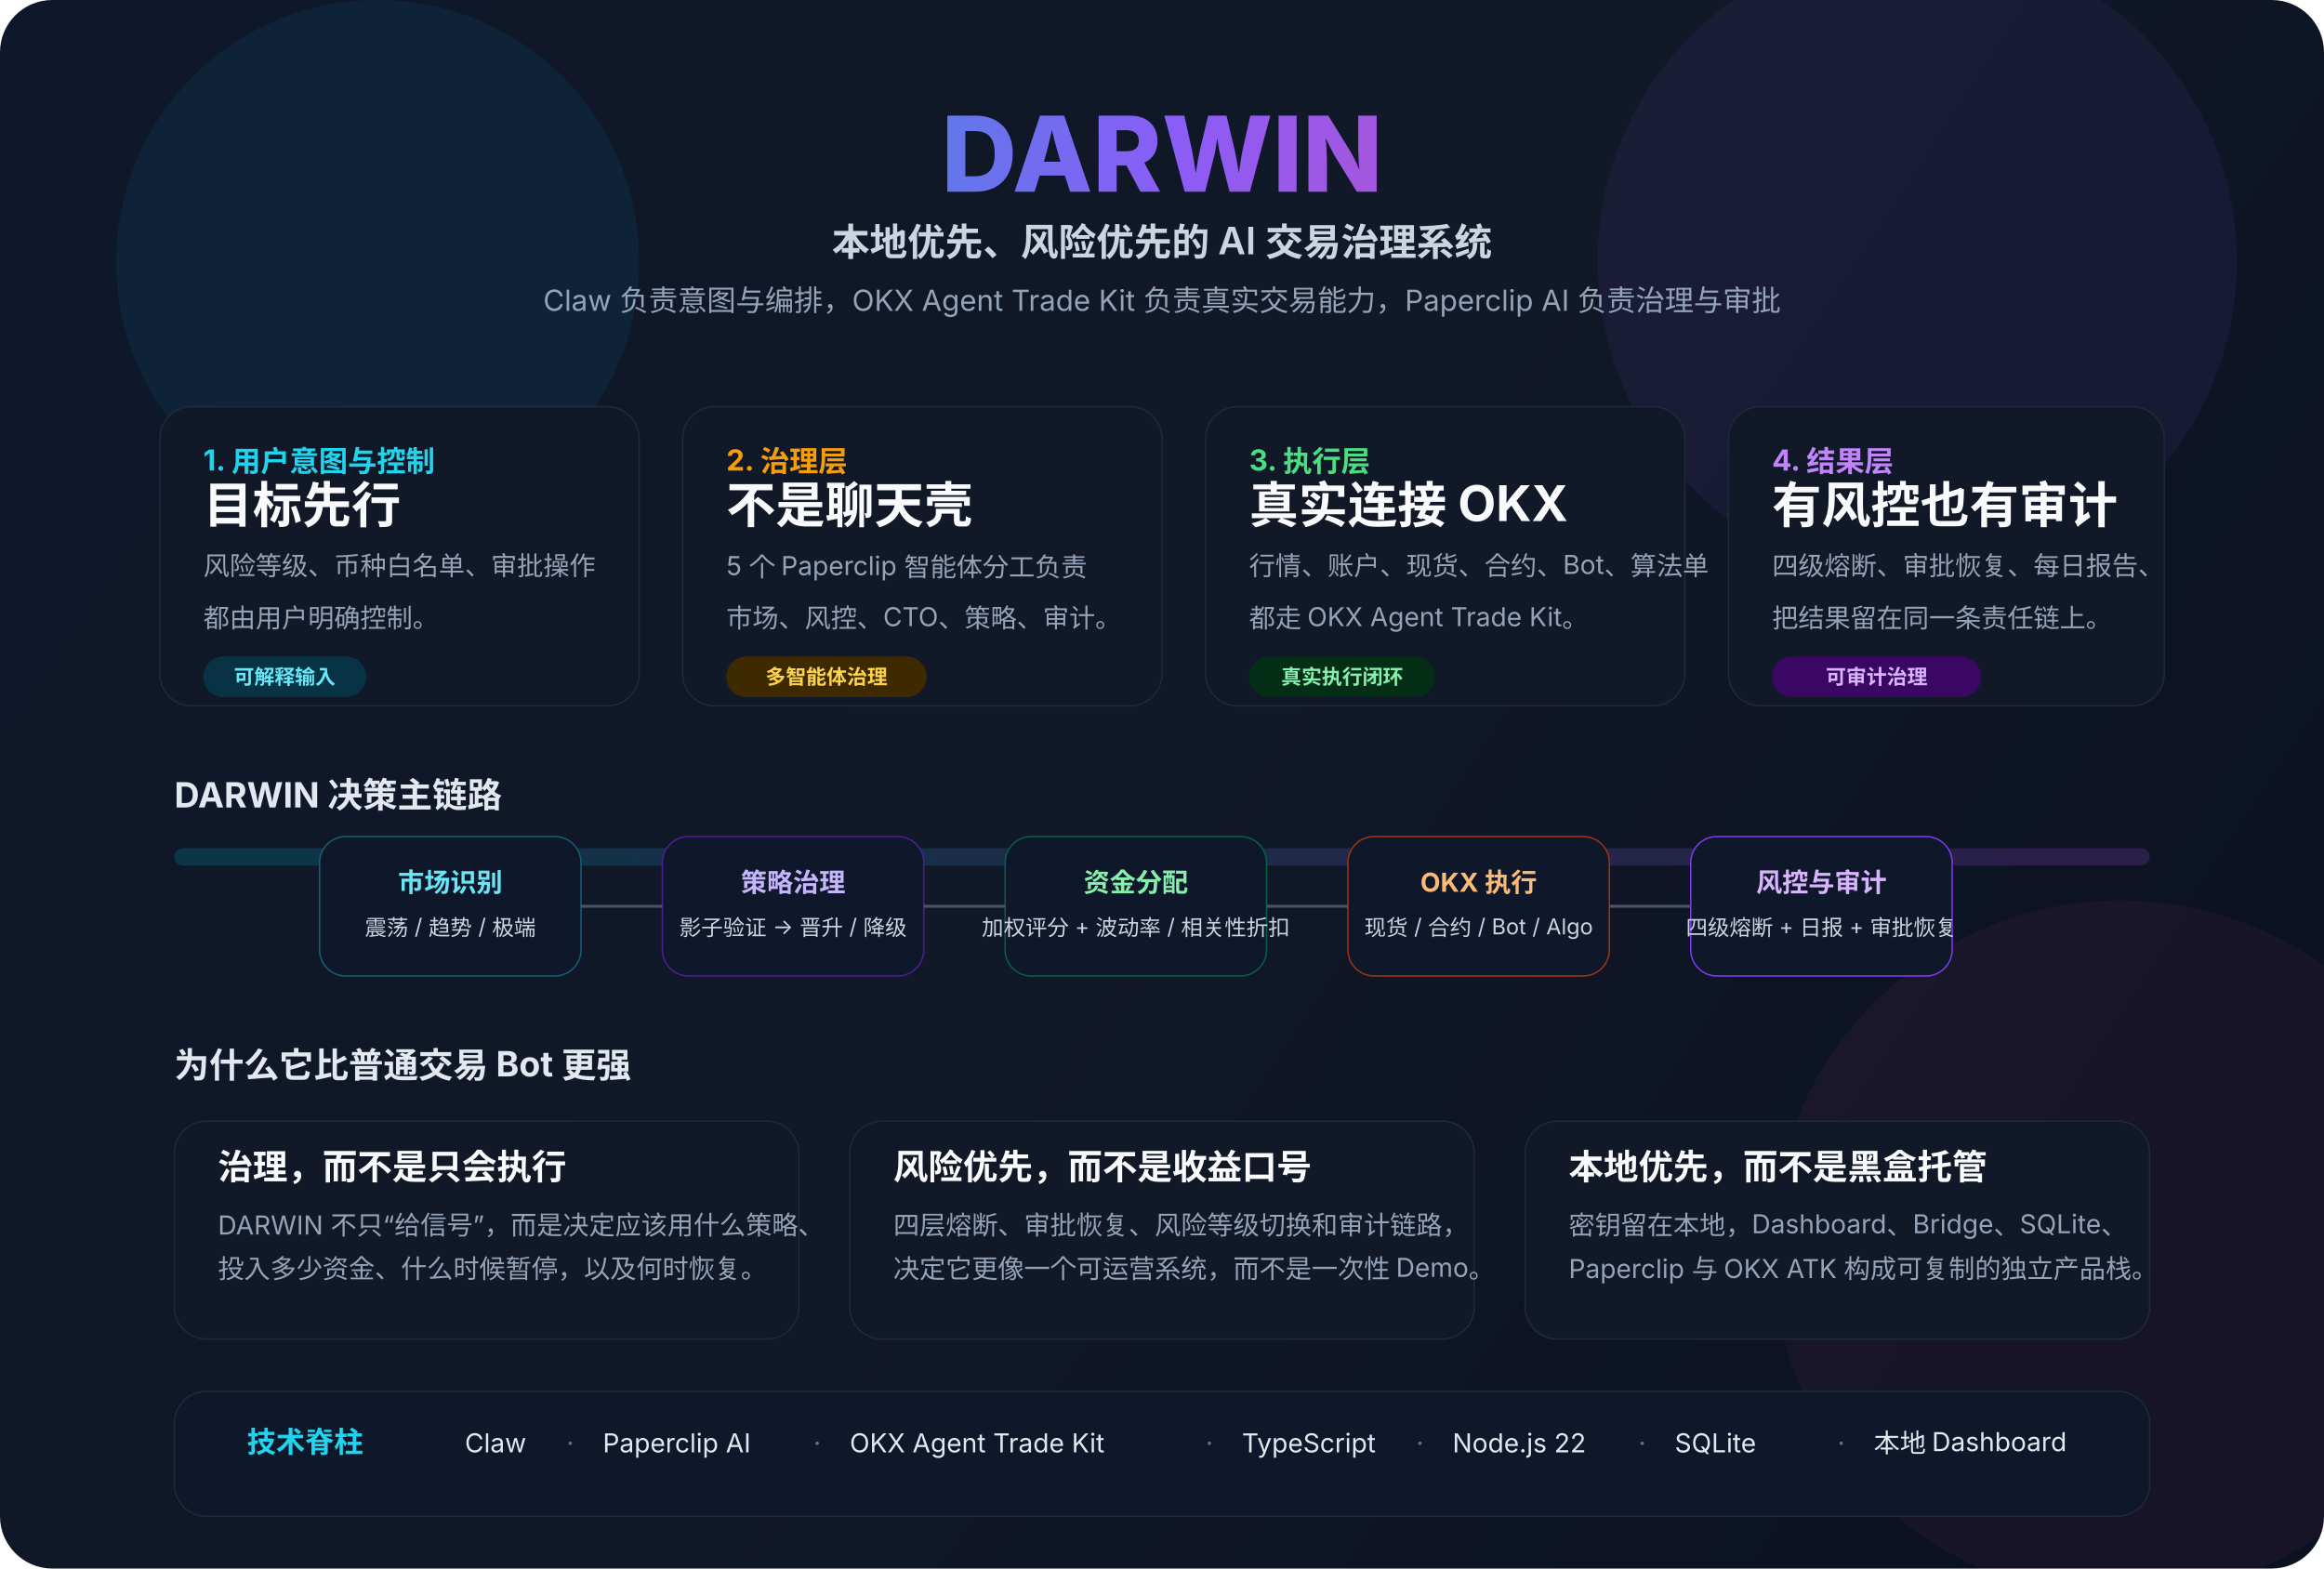
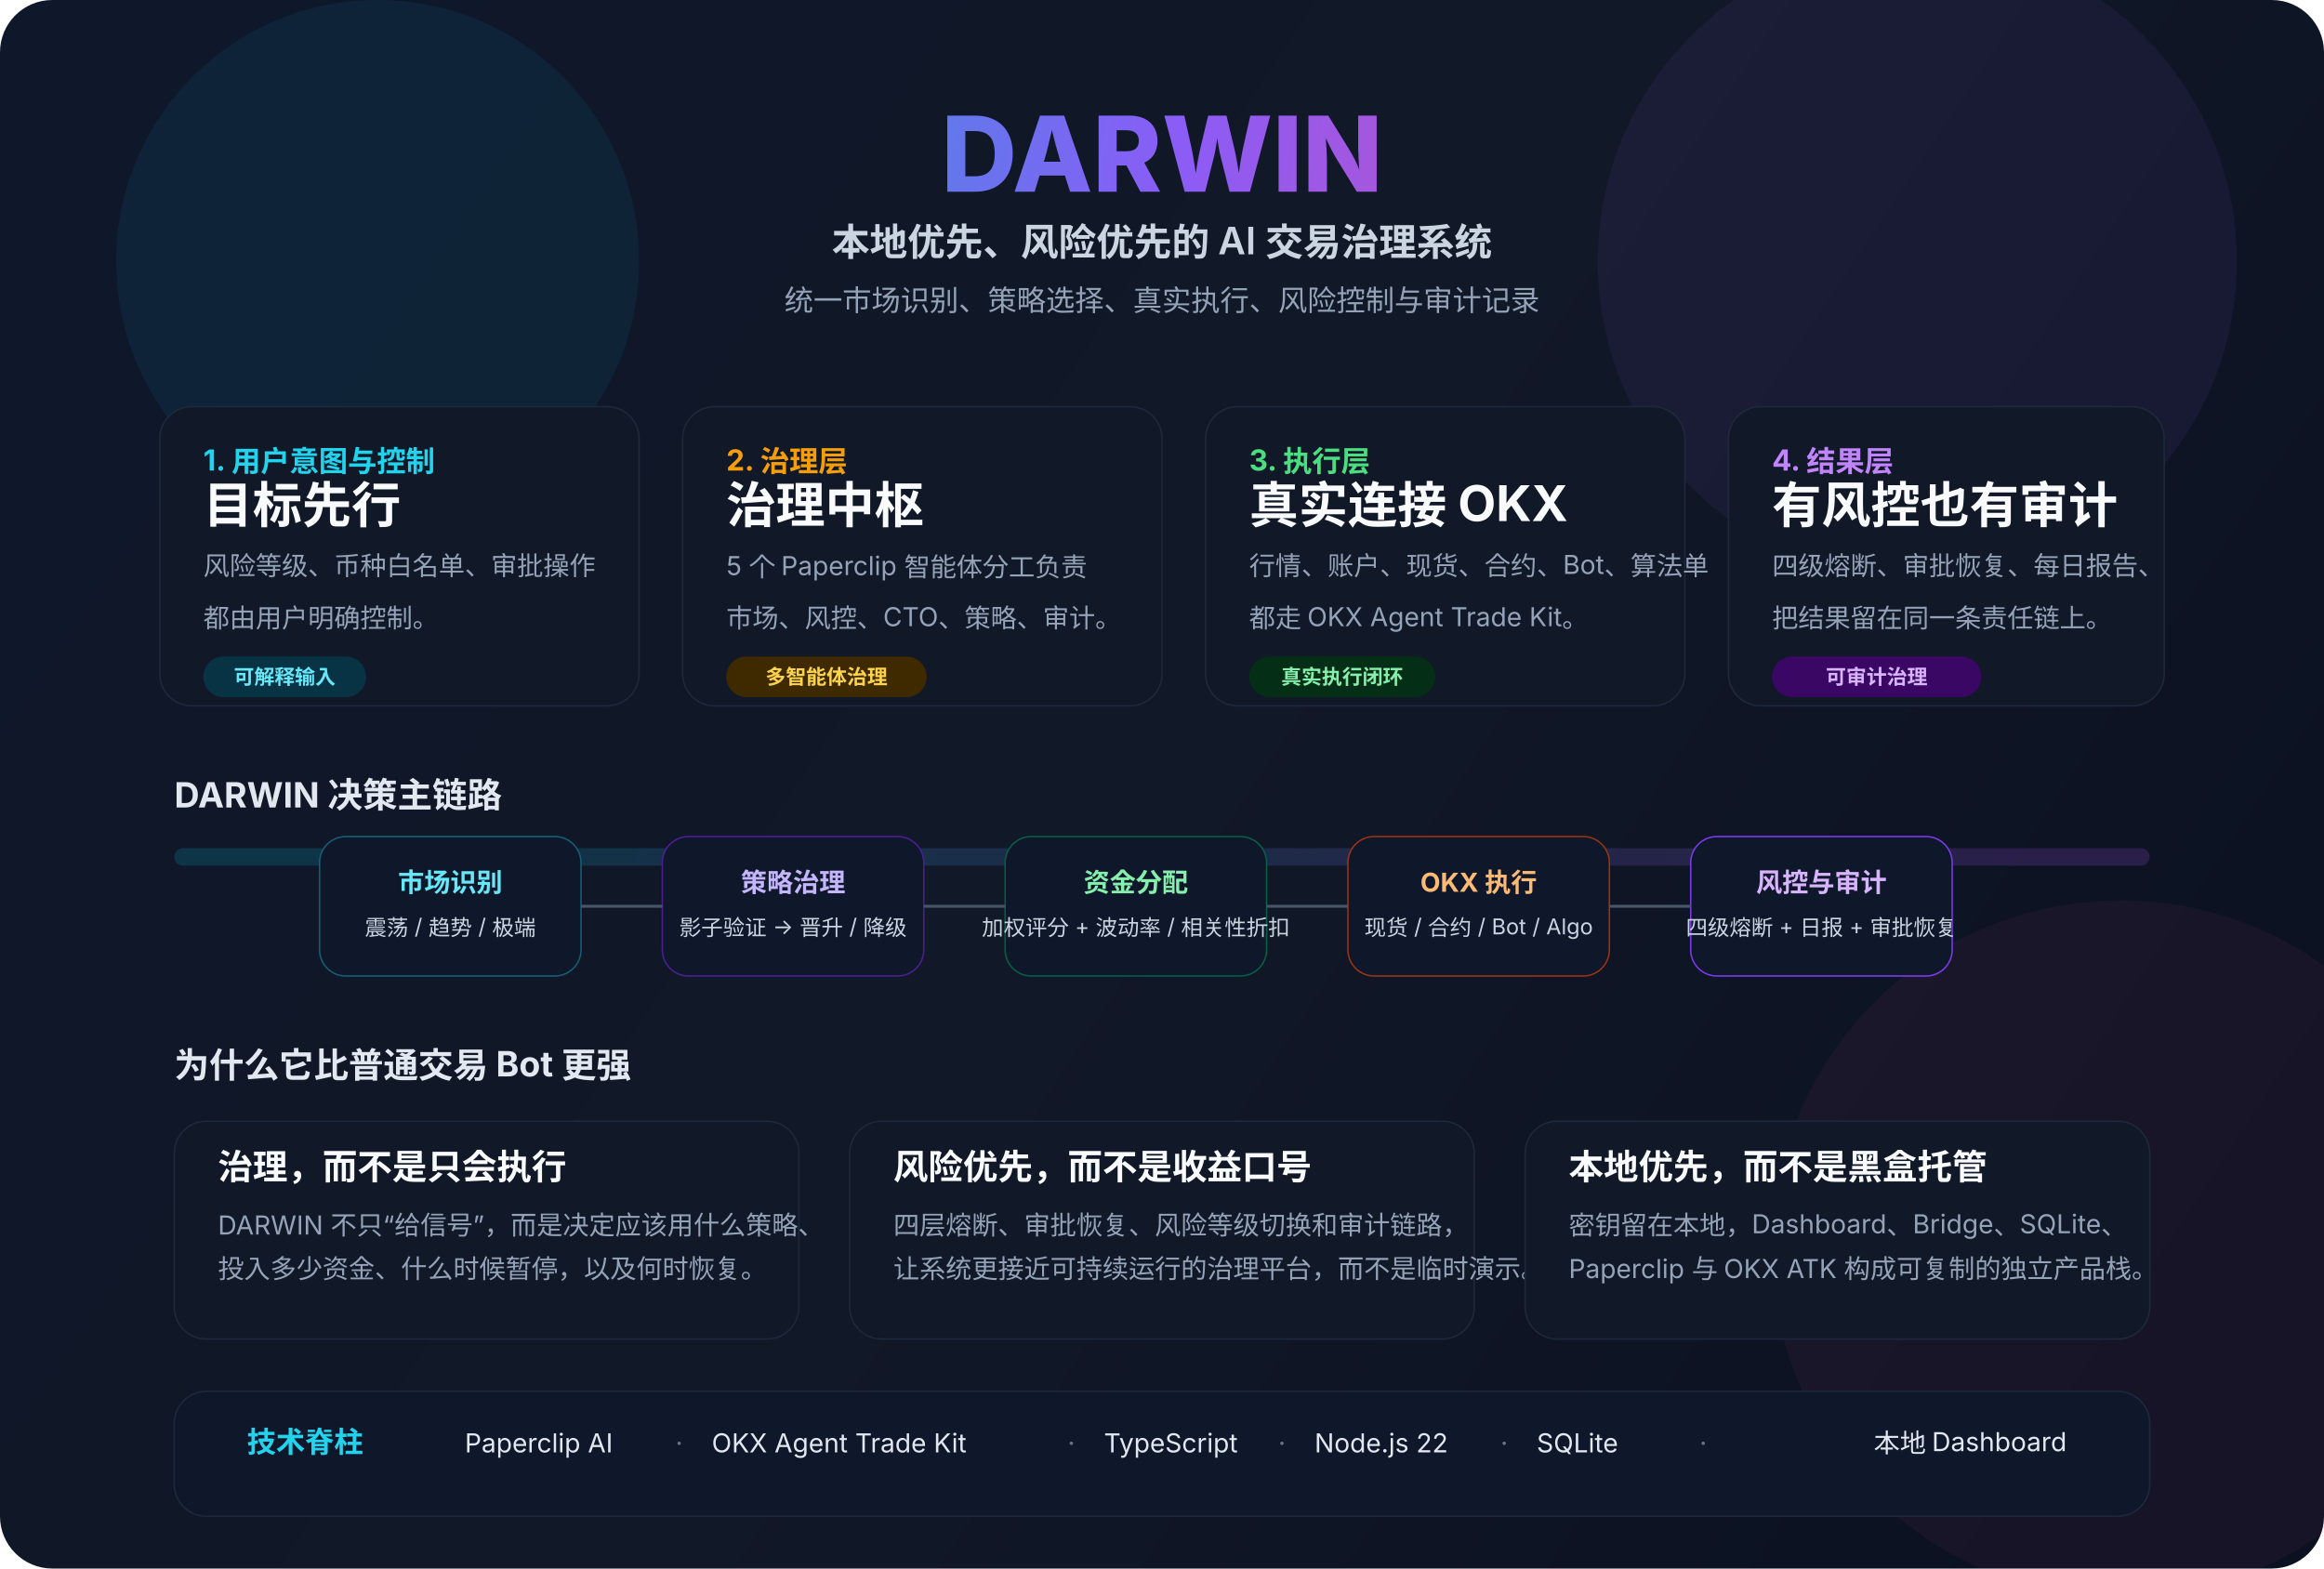
<svg xmlns="http://www.w3.org/2000/svg" width="1600" height="1080" viewBox="0 0 1600 1080" fill="none">
  <defs>
    <linearGradient id="bg" x1="120" y1="80" x2="1480" y2="980" gradientUnits="userSpaceOnUse">
      <stop stop-color="#0F172A" />
      <stop offset="0.5" stop-color="#111827" />
      <stop offset="1" stop-color="#0B1120" />
    </linearGradient>
    <linearGradient id="hero" x1="280" y1="120" x2="1320" y2="260" gradientUnits="userSpaceOnUse">
      <stop stop-color="#06B6D4" />
      <stop offset="0.5" stop-color="#8B5CF6" />
      <stop offset="1" stop-color="#EC4899" />
    </linearGradient>
    <linearGradient id="rail" x1="220" y1="520" x2="1380" y2="520" gradientUnits="userSpaceOnUse">
      <stop stop-color="#06B6D4" />
      <stop offset="1" stop-color="#A855F7" />
    </linearGradient>
    <filter id="glow">
      <feGaussianBlur stdDeviation="18" result="blur" />
      <feMerge>
        <feMergeNode in="blur" />
        <feMergeNode in="SourceGraphic" />
      </feMerge>
    </filter>
  </defs>
  <rect width="1600" height="1080" rx="36" fill="url(#bg)" />
  <circle cx="1320" cy="180" r="220" fill="#8B5CF6" opacity="0.08" />
  <circle cx="260" cy="180" r="180" fill="#06B6D4" opacity="0.08" />
  <circle cx="1460" cy="860" r="240" fill="#EC4899" opacity="0.06" />
  <text x="800" y="132" text-anchor="middle" fill="url(#hero)" font-size="72" font-weight="800" font-family="Inter, Arial, sans-serif">DARWIN</text>
  <text x="800" y="176" text-anchor="middle" fill="#CBD5E1" font-size="26" font-weight="600" font-family="Inter, Arial, sans-serif">本地优先、风险优先的 AI 交易治理系统</text>
-   <text x="800" y="214" text-anchor="middle" fill="#94A3B8" font-size="20" font-family="Inter, Arial, sans-serif">Claw 负责意图与编排，OKX Agent Trade Kit 负责真实交易能力，Paperclip AI 负责治理与审批</text>
+   <text x="800" y="214" text-anchor="middle" fill="#94A3B8" font-size="20" font-family="Inter, Arial, sans-serif">统一市场识别、策略选择、真实执行、风险控制与审计记录</text>
  <rect x="110" y="280" width="330" height="206" rx="22" fill="#111827" stroke="#1E293B" />
  <text x="140" y="324" fill="#22D3EE" font-size="20" font-weight="700" font-family="Inter, Arial, sans-serif">1. 用户意图与控制</text>
  <text x="140" y="360" fill="#F8FAFC" font-size="34" font-weight="700" font-family="Inter, Arial, sans-serif">目标先行</text>
  <text x="140" y="396" fill="#94A3B8" font-size="18" font-family="Inter, Arial, sans-serif">风险等级、币种白名单、审批操作</text>
  <text x="140" y="432" fill="#94A3B8" font-size="18" font-family="Inter, Arial, sans-serif">都由用户明确控制。</text>
  <rect x="140" y="452" width="112" height="28" rx="14" fill="#083344" />
  <text x="196" y="471" text-anchor="middle" fill="#67E8F9" font-size="14" font-weight="700" font-family="Inter, Arial, sans-serif">可解释输入</text>
  <rect x="470" y="280" width="330" height="206" rx="22" fill="#111827" stroke="#1E293B" />
  <text x="500" y="324" fill="#F59E0B" font-size="20" font-weight="700" font-family="Inter, Arial, sans-serif">2. 治理层</text>
-   <text x="500" y="360" fill="#F8FAFC" font-size="34" font-weight="700" font-family="Inter, Arial, sans-serif">不是聊天壳</text>
+   <text x="500" y="360" fill="#F8FAFC" font-size="34" font-weight="700" font-family="Inter, Arial, sans-serif">治理中枢</text>
  <text x="500" y="396" fill="#94A3B8" font-size="18" font-family="Inter, Arial, sans-serif">5 个 Paperclip 智能体分工负责</text>
  <text x="500" y="432" fill="#94A3B8" font-size="18" font-family="Inter, Arial, sans-serif">市场、风控、CTO、策略、审计。</text>
  <rect x="500" y="452" width="138" height="28" rx="14" fill="#3F2A00" />
  <text x="569" y="471" text-anchor="middle" fill="#FCD34D" font-size="14" font-weight="700" font-family="Inter, Arial, sans-serif">多智能体治理</text>
  <rect x="830" y="280" width="330" height="206" rx="22" fill="#111827" stroke="#1E293B" />
  <text x="860" y="324" fill="#4ADE80" font-size="20" font-weight="700" font-family="Inter, Arial, sans-serif">3. 执行层</text>
  <text x="860" y="360" fill="#F8FAFC" font-size="34" font-weight="700" font-family="Inter, Arial, sans-serif">真实连接 OKX</text>
  <text x="860" y="396" fill="#94A3B8" font-size="18" font-family="Inter, Arial, sans-serif">行情、账户、现货、合约、Bot、算法单</text>
  <text x="860" y="432" fill="#94A3B8" font-size="18" font-family="Inter, Arial, sans-serif">都走 OKX Agent Trade Kit。</text>
  <rect x="860" y="452" width="128" height="28" rx="14" fill="#052E16" />
  <text x="924" y="471" text-anchor="middle" fill="#86EFAC" font-size="14" font-weight="700" font-family="Inter, Arial, sans-serif">真实执行闭环</text>
  <rect x="1190" y="280" width="300" height="206" rx="22" fill="#111827" stroke="#1E293B" />
  <text x="1220" y="324" fill="#C084FC" font-size="20" font-weight="700" font-family="Inter, Arial, sans-serif">4. 结果层</text>
  <text x="1220" y="360" fill="#F8FAFC" font-size="34" font-weight="700" font-family="Inter, Arial, sans-serif">有风控也有审计</text>
  <text x="1220" y="396" fill="#94A3B8" font-size="18" font-family="Inter, Arial, sans-serif">四级熔断、审批恢复、每日报告、</text>
  <text x="1220" y="432" fill="#94A3B8" font-size="18" font-family="Inter, Arial, sans-serif">把结果留在同一条责任链上。</text>
  <rect x="1220" y="452" width="144" height="28" rx="14" fill="#3B0764" />
  <text x="1292" y="471" text-anchor="middle" fill="#D8B4FE" font-size="14" font-weight="700" font-family="Inter, Arial, sans-serif">可审计治理</text>
  <text x="120" y="556" fill="#E2E8F0" font-size="24" font-weight="700" font-family="Inter, Arial, sans-serif">DARWIN 决策主链路</text>
  <rect x="120" y="584" width="1360" height="12" rx="6" fill="url(#rail)" opacity="0.18" />
  <rect x="220" y="576" width="180" height="96" rx="18" fill="#0F172A" stroke="#155E75" />
  <rect x="456" y="576" width="180" height="96" rx="18" fill="#0F172A" stroke="#4C1D95" />
  <rect x="692" y="576" width="180" height="96" rx="18" fill="#0F172A" stroke="#065F46" />
  <rect x="928" y="576" width="180" height="96" rx="18" fill="#0F172A" stroke="#9A3412" />
  <rect x="1164" y="576" width="180" height="96" rx="18" fill="#0F172A" stroke="#7C3AED" />
  <text x="310" y="614" text-anchor="middle" fill="#67E8F9" font-size="18" font-weight="700" font-family="Inter, Arial, sans-serif">市场识别</text>
  <text x="310" y="644" text-anchor="middle" fill="#CBD5E1" font-size="15" font-family="Inter, Arial, sans-serif">震荡 / 趋势 / 极端</text>
  <text x="546" y="614" text-anchor="middle" fill="#C4B5FD" font-size="18" font-weight="700" font-family="Inter, Arial, sans-serif">策略治理</text>
  <text x="546" y="644" text-anchor="middle" fill="#CBD5E1" font-size="15" font-family="Inter, Arial, sans-serif">影子验证 → 晋升 / 降级</text>
  <text x="782" y="614" text-anchor="middle" fill="#86EFAC" font-size="18" font-weight="700" font-family="Inter, Arial, sans-serif">资金分配</text>
  <text x="782" y="644" text-anchor="middle" fill="#CBD5E1" font-size="15" font-family="Inter, Arial, sans-serif">加权评分 + 波动率 / 相关性折扣</text>
  <text x="1018" y="614" text-anchor="middle" fill="#FDBA74" font-size="18" font-weight="700" font-family="Inter, Arial, sans-serif">OKX 执行</text>
  <text x="1018" y="644" text-anchor="middle" fill="#CBD5E1" font-size="15" font-family="Inter, Arial, sans-serif">现货 / 合约 / Bot / Algo</text>
  <text x="1254" y="614" text-anchor="middle" fill="#D8B4FE" font-size="18" font-weight="700" font-family="Inter, Arial, sans-serif">风控与审计</text>
  <text x="1254" y="644" text-anchor="middle" fill="#CBD5E1" font-size="15" font-family="Inter, Arial, sans-serif">四级熔断 + 日报 + 审批恢复</text>
  <path d="M400 624H456" stroke="#475569" stroke-width="2" />
  <path d="M636 624H692" stroke="#475569" stroke-width="2" />
  <path d="M872 624H928" stroke="#475569" stroke-width="2" />
  <path d="M1108 624H1164" stroke="#475569" stroke-width="2" />
  <text x="120" y="742" fill="#E2E8F0" font-size="24" font-weight="700" font-family="Inter, Arial, sans-serif">为什么它比普通交易 Bot 更强</text>
  <rect x="120" y="772" width="430" height="150" rx="22" fill="#111827" stroke="#1E293B" />
  <text x="150" y="812" fill="#F8FAFC" font-size="24" font-weight="700" font-family="Inter, Arial, sans-serif">治理，而不是只会执行</text>
  <text x="150" y="850" fill="#94A3B8" font-size="18" font-family="Inter, Arial, sans-serif">DARWIN 不只“给信号”，而是决定应该用什么策略、</text>
  <text x="150" y="880" fill="#94A3B8" font-size="18" font-family="Inter, Arial, sans-serif">投入多少资金、什么时候暂停，以及何时恢复。</text>
  <rect x="585" y="772" width="430" height="150" rx="22" fill="#111827" stroke="#1E293B" />
  <text x="615" y="812" fill="#F8FAFC" font-size="24" font-weight="700" font-family="Inter, Arial, sans-serif">风险优先，而不是收益口号</text>
  <text x="615" y="850" fill="#94A3B8" font-size="18" font-family="Inter, Arial, sans-serif">四层熔断、审批恢复、风险等级切换和审计链路，</text>
-   <text x="615" y="880" fill="#94A3B8" font-size="18" font-family="Inter, Arial, sans-serif">决定它更像一个可运营系统，而不是一次性 Demo。</text>
+   <text x="615" y="880" fill="#94A3B8" font-size="18" font-family="Inter, Arial, sans-serif">让系统更接近可持续运行的治理平台，而不是临时演示。</text>
  <rect x="1050" y="772" width="430" height="150" rx="22" fill="#111827" stroke="#1E293B" />
  <text x="1080" y="812" fill="#F8FAFC" font-size="24" font-weight="700" font-family="Inter, Arial, sans-serif">本地优先，而不是黑盒托管</text>
  <text x="1080" y="850" fill="#94A3B8" font-size="18" font-family="Inter, Arial, sans-serif">密钥留在本地，Dashboard、Bridge、SQLite、</text>
  <text x="1080" y="880" fill="#94A3B8" font-size="18" font-family="Inter, Arial, sans-serif">Paperclip 与 OKX ATK 构成可复制的独立产品栈。</text>
  <rect x="120" y="958" width="1360" height="86" rx="22" fill="#0F172A" stroke="#1E293B" />
  <text x="170" y="1000" fill="#22D3EE" font-size="20" font-weight="700" font-family="Inter, Arial, sans-serif">技术脊柱</text>
-   <text x="320" y="1000" fill="#E2E8F0" font-size="18" font-family="Inter, Arial, sans-serif">Claw</text>
-   <text x="390" y="1000" fill="#64748B" font-size="18" font-family="Inter, Arial, sans-serif">·</text>
-   <text x="415" y="1000" fill="#E2E8F0" font-size="18" font-family="Inter, Arial, sans-serif">Paperclip AI</text>
-   <text x="560" y="1000" fill="#64748B" font-size="18" font-family="Inter, Arial, sans-serif">·</text>
-   <text x="585" y="1000" fill="#E2E8F0" font-size="18" font-family="Inter, Arial, sans-serif">OKX Agent Trade Kit</text>
-   <text x="830" y="1000" fill="#64748B" font-size="18" font-family="Inter, Arial, sans-serif">·</text>
-   <text x="855" y="1000" fill="#E2E8F0" font-size="18" font-family="Inter, Arial, sans-serif">TypeScript</text>
-   <text x="975" y="1000" fill="#64748B" font-size="18" font-family="Inter, Arial, sans-serif">·</text>
-   <text x="1000" y="1000" fill="#E2E8F0" font-size="18" font-family="Inter, Arial, sans-serif">Node.js 22</text>
-   <text x="1128" y="1000" fill="#64748B" font-size="18" font-family="Inter, Arial, sans-serif">·</text>
-   <text x="1153" y="1000" fill="#E2E8F0" font-size="18" font-family="Inter, Arial, sans-serif">SQLite</text>
-   <text x="1265" y="1000" fill="#64748B" font-size="18" font-family="Inter, Arial, sans-serif">·</text>
+   <text x="320" y="1000" fill="#E2E8F0" font-size="18" font-family="Inter, Arial, sans-serif">Paperclip AI</text>
+   <text x="465" y="1000" fill="#64748B" font-size="18" font-family="Inter, Arial, sans-serif">·</text>
+   <text x="490" y="1000" fill="#E2E8F0" font-size="18" font-family="Inter, Arial, sans-serif">OKX Agent Trade Kit</text>
+   <text x="735" y="1000" fill="#64748B" font-size="18" font-family="Inter, Arial, sans-serif">·</text>
+   <text x="760" y="1000" fill="#E2E8F0" font-size="18" font-family="Inter, Arial, sans-serif">TypeScript</text>
+   <text x="880" y="1000" fill="#64748B" font-size="18" font-family="Inter, Arial, sans-serif">·</text>
+   <text x="905" y="1000" fill="#E2E8F0" font-size="18" font-family="Inter, Arial, sans-serif">Node.js 22</text>
+   <text x="1033" y="1000" fill="#64748B" font-size="18" font-family="Inter, Arial, sans-serif">·</text>
+   <text x="1058" y="1000" fill="#E2E8F0" font-size="18" font-family="Inter, Arial, sans-serif">SQLite</text>
+   <text x="1170" y="1000" fill="#64748B" font-size="18" font-family="Inter, Arial, sans-serif">·</text>
  <text x="1290" y="1000" fill="#E2E8F0" font-size="18" font-family="Inter, Arial, sans-serif">本地 Dashboard</text>
</svg>
